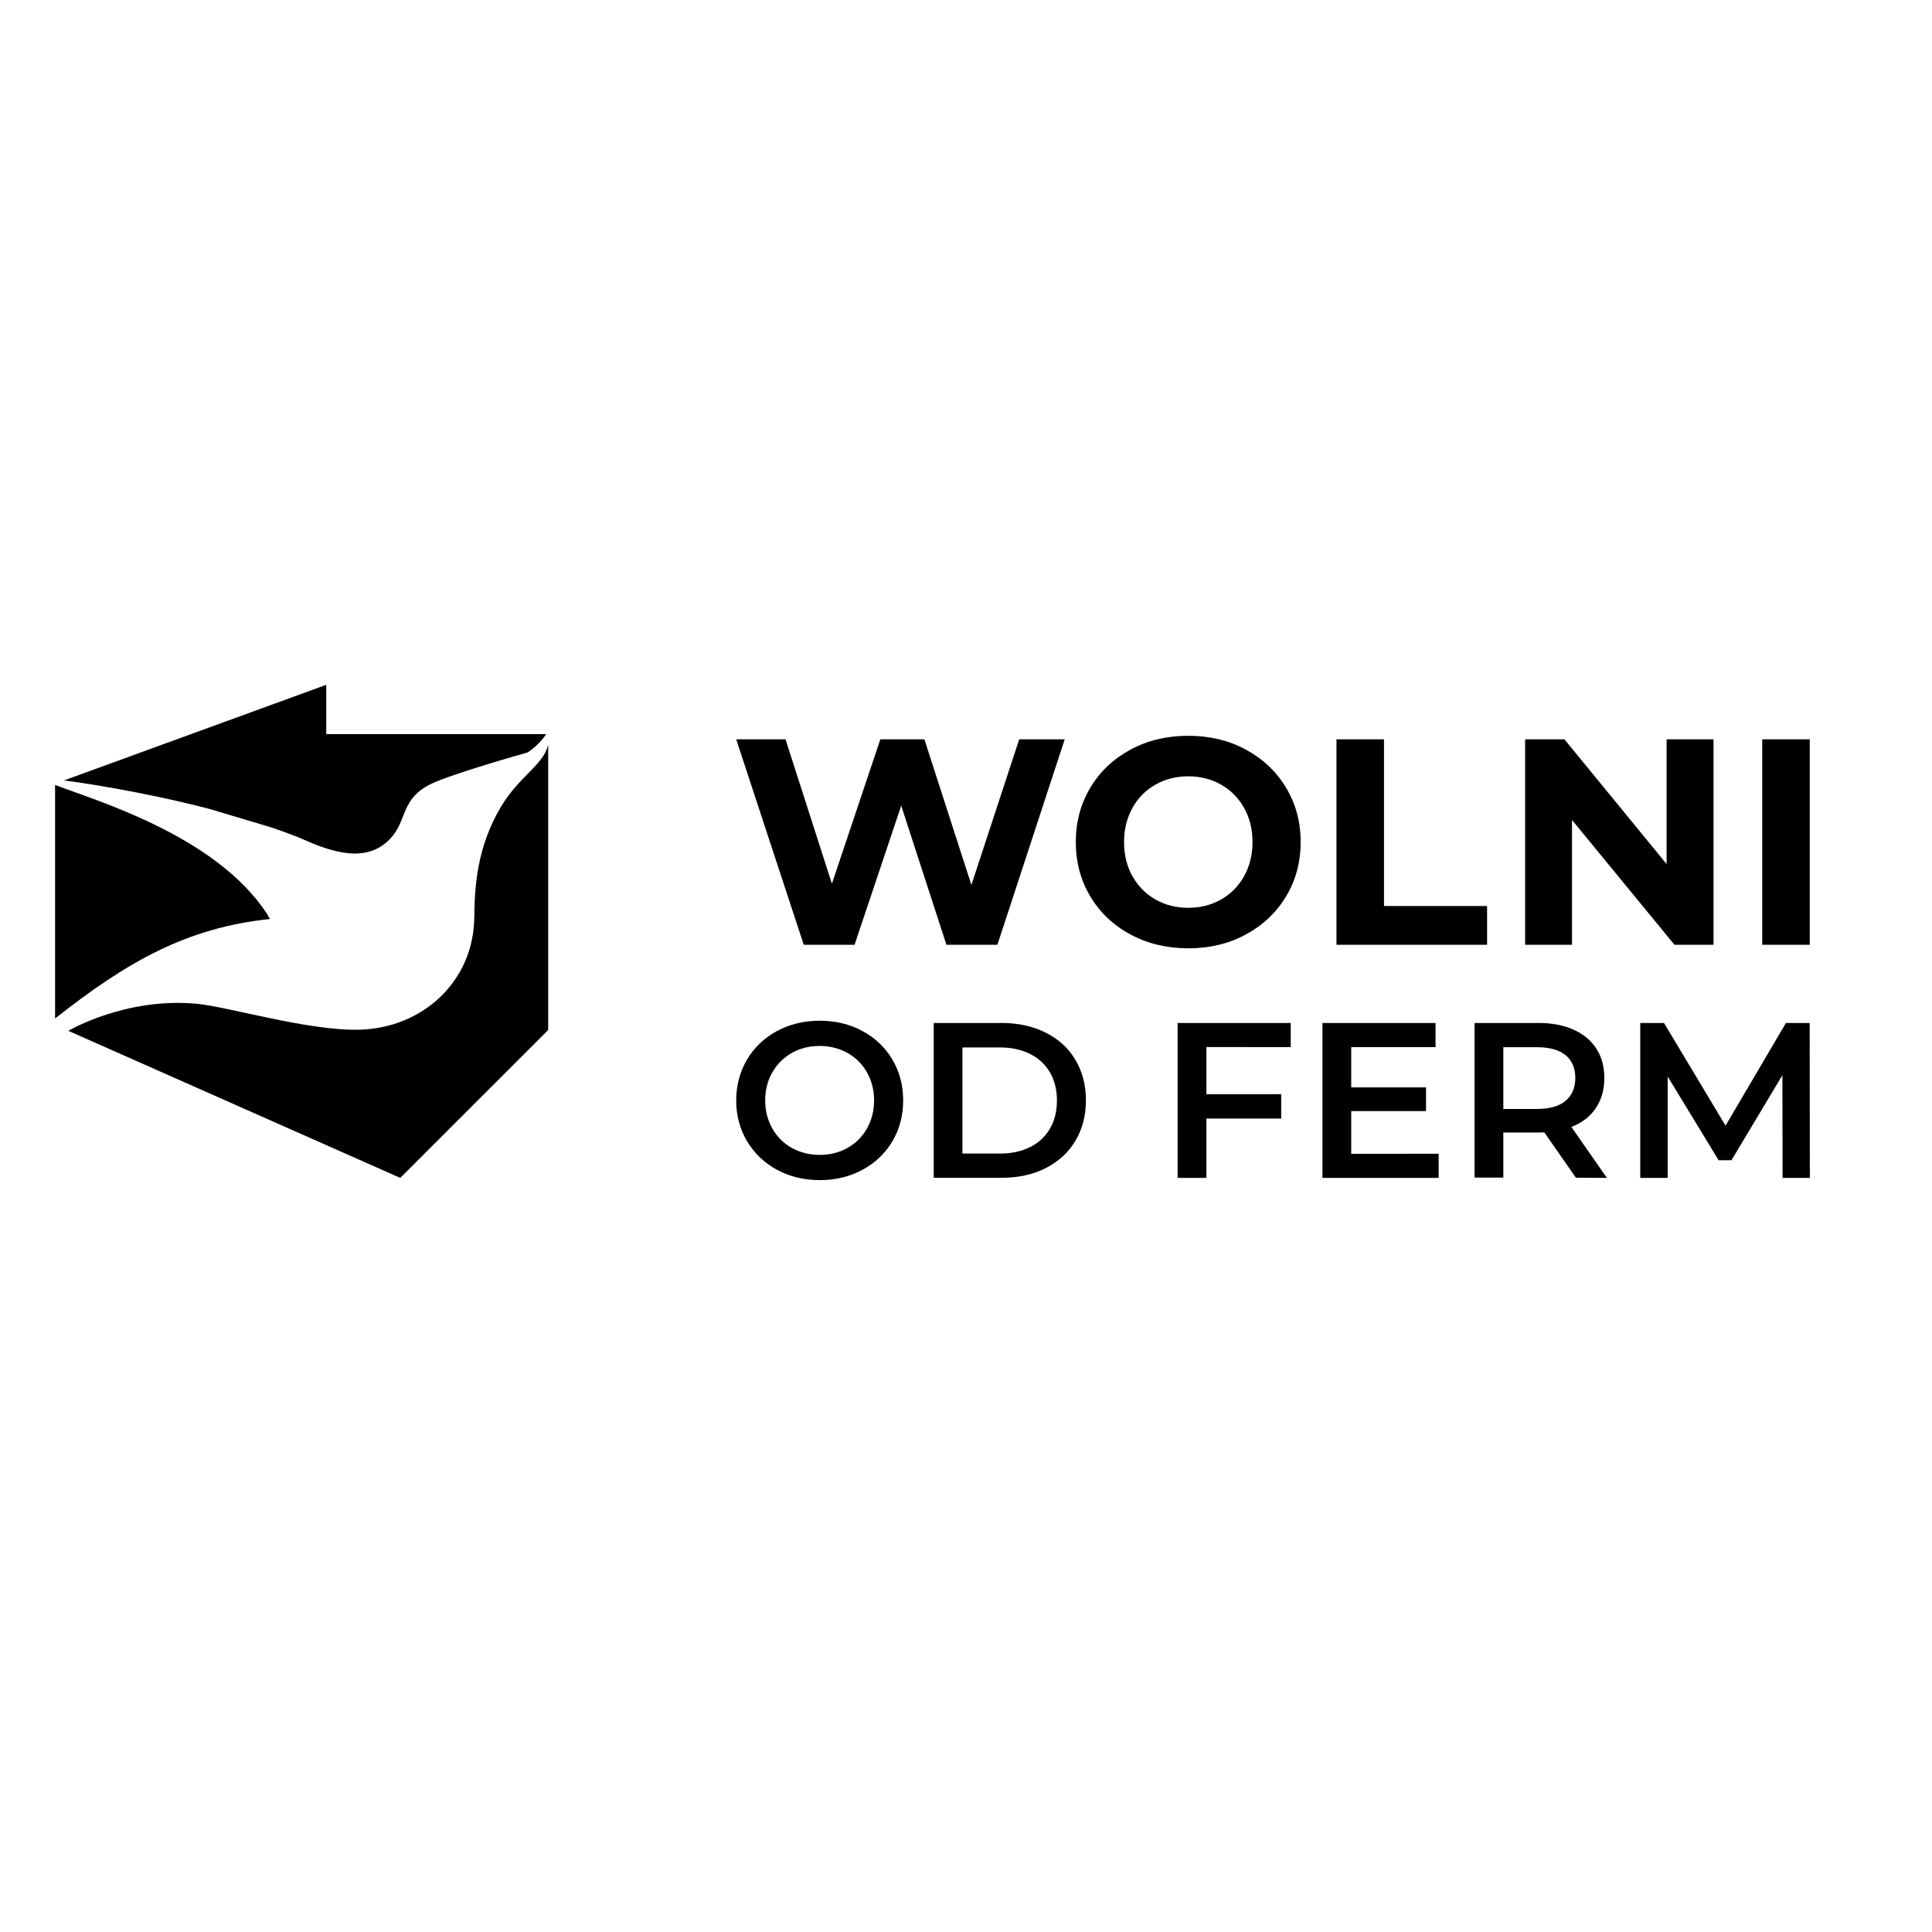
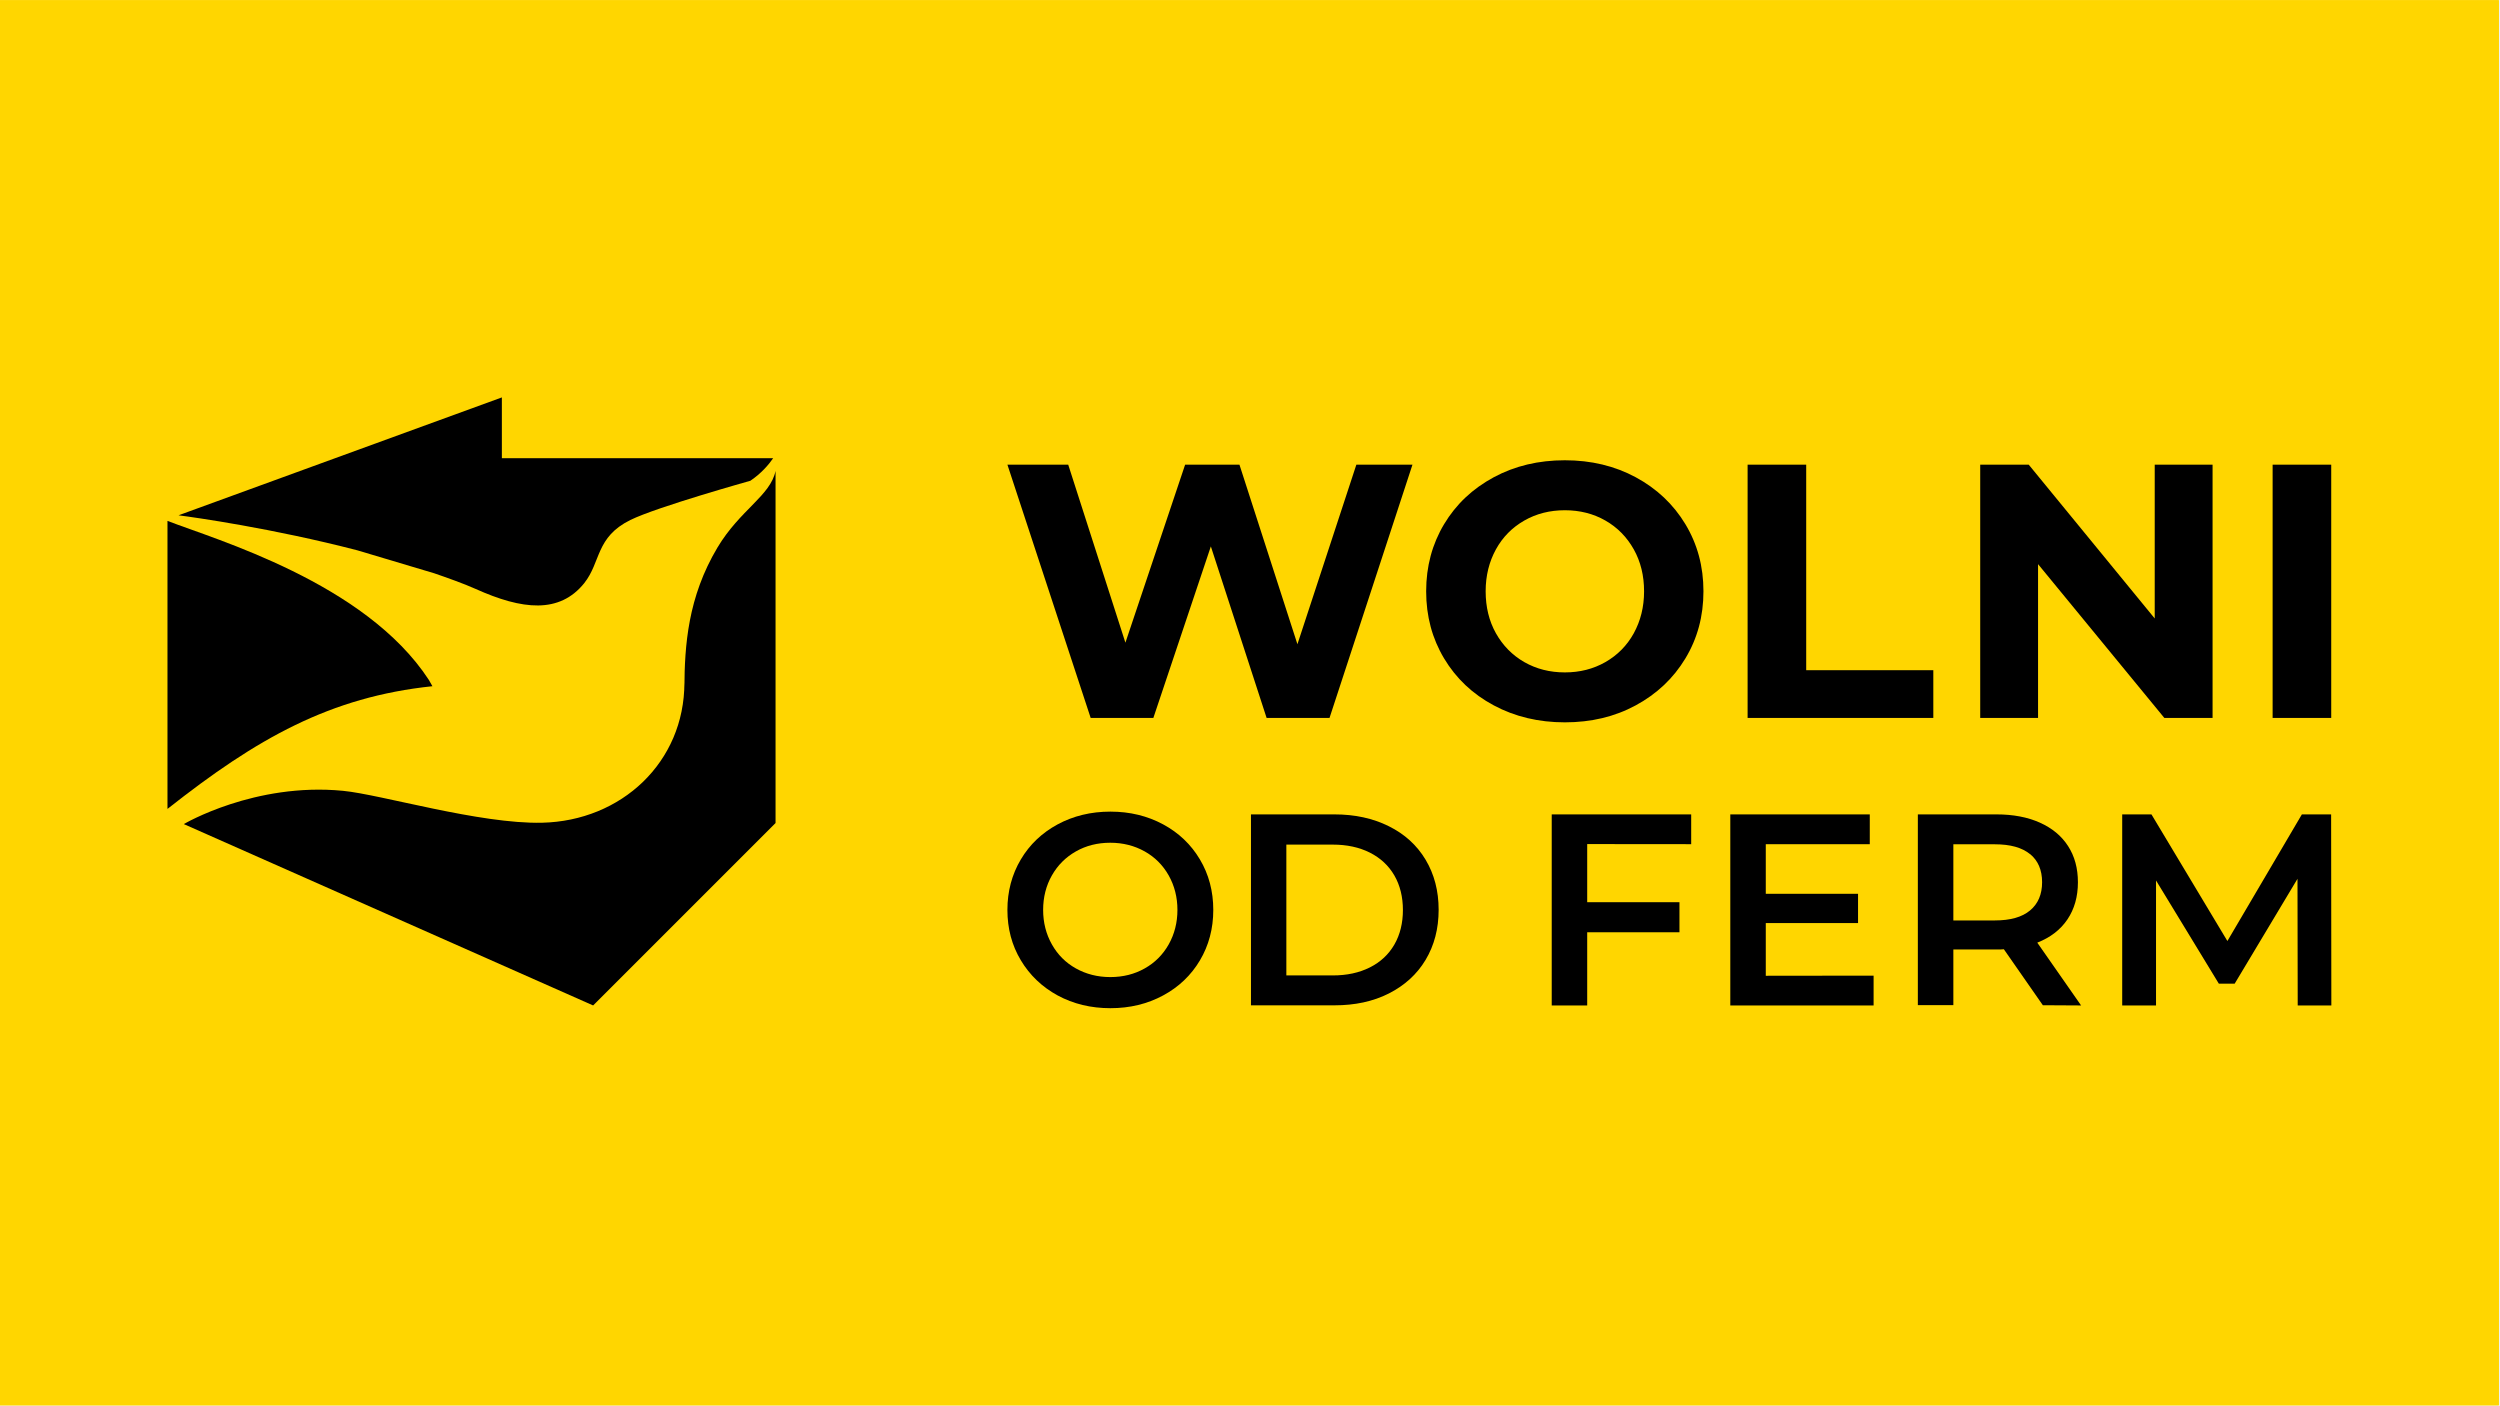
- <svg xmlns="http://www.w3.org/2000/svg" width="1024" zoomAndPan="magnify" viewBox="0 0 768 768" height="1024" preserveAspectRatio="xMidYMid meet" version="1.0">
+ <svg xmlns="http://www.w3.org/2000/svg" width="1366" zoomAndPan="magnify" viewBox="0 0 1024.5 576" height="768" preserveAspectRatio="xMidYMid meet" version="1.0">
  <defs>
-     <clipPath id="01977d3406">
-       <path d="M 21.895 312 L 107.438 312 L 107.438 405 L 21.895 405 Z M 21.895 312 " clip-rule="nonzero" />
+     <clipPath id="0c4319f0cd">
+       <path d="M 0 0.141 L 1024 0.141 L 1024 575.859 L 0 575.859 Z M 0 0.141 " clip-rule="nonzero" />
    </clipPath>
-     <clipPath id="78068bdd8f">
-       <path d="M 107.297 365.324 L 106.137 363.266 C 85.68 331.938 37.441 318.066 21.895 312.027 L 21.895 404.875 C 50.754 382.094 74.348 368.785 107.297 365.324 " clip-rule="nonzero" />
+     <clipPath id="1fc544396b">
+       <path d="M 68.633 213 L 177.383 213 L 177.383 332 L 68.633 332 Z M 68.633 213 " clip-rule="nonzero" />
    </clipPath>
-     <clipPath id="1c346ba5b9">
-       <path d="M 27.188 295.176 L 217.914 295.176 L 217.914 468.234 L 27.188 468.234 Z M 27.188 295.176 " clip-rule="nonzero" />
+     <clipPath id="f87f5549c2">
+       <path d="M 177.203 281.211 L 175.723 278.598 C 149.723 238.773 88.398 221.137 68.633 213.461 L 68.633 331.492 C 105.32 302.531 135.312 285.609 177.203 281.211 " clip-rule="nonzero" />
    </clipPath>
-     <clipPath id="fca0b06142">
-       <path d="M 27.188 409.781 L 159.109 468.234 L 217.914 409.43 L 217.914 295.918 C 216.289 303.902 206.469 308.457 199.195 320.602 C 189.625 336.645 188.602 352.25 188.531 365.773 L 188.531 364.188 C 188.531 389.801 168.258 408.758 142.617 409.328 C 122.555 409.781 90.809 400.25 78.508 399.047 C 50.012 396.258 27.188 409.75 27.188 409.75 " clip-rule="nonzero" />
+     <clipPath id="dbadd293c8">
+       <path d="M 75.363 192.035 L 317.82 192.035 L 317.82 412.035 L 75.363 412.035 Z M 75.363 192.035 " clip-rule="nonzero" />
    </clipPath>
-     <clipPath id="7aa00b9ff8">
-       <path d="M 25.422 272.223 L 217.863 272.223 L 217.863 340 L 25.422 340 Z M 25.422 272.223 " clip-rule="nonzero" />
+     <clipPath id="9efe18ba8f">
+       <path d="M 75.363 337.727 L 243.066 412.035 L 317.82 337.281 L 317.82 192.98 C 315.754 203.129 303.27 208.918 294.023 224.363 C 281.859 244.754 280.559 264.594 280.469 281.785 L 280.469 279.77 C 280.469 312.328 254.695 336.426 222.102 337.156 C 196.598 337.727 156.238 325.613 140.605 324.082 C 104.375 320.539 75.363 337.691 75.363 337.691 " clip-rule="nonzero" />
    </clipPath>
-     <clipPath id="e3900c14cf">
-       <path d="M 156.281 332.051 C 148.266 342.039 136.289 340.734 121.211 333.953 C 117.469 332.258 111.531 330.172 107.859 328.91 L 83.145 321.527 C 55.629 314.383 30.301 310.852 25.926 310.293 L 25.465 310.223 L 129.688 272.223 L 129.688 291.824 L 217.141 291.824 C 215.688 293.941 213.328 296.699 209.789 299.098 C 209.789 299.098 179.734 307.504 171.117 311.734 C 159.883 317.281 161.648 325.297 156.25 332.078 " clip-rule="nonzero" />
+     <clipPath id="8daac88674">
+       <path d="M 73.121 162.859 L 317 162.859 L 317 249 L 73.121 249 Z M 73.121 162.859 " clip-rule="nonzero" />
    </clipPath>
-     <clipPath id="36488c8b9d">
-       <path d="M 292.656 293 L 423.305 293 L 423.305 376 L 292.656 376 Z M 292.656 293 " clip-rule="nonzero" />
+     <clipPath id="bd06e86733">
+       <path d="M 239.473 238.914 C 229.281 251.613 214.055 249.957 194.891 241.336 C 190.133 239.18 182.582 236.527 177.918 234.922 L 146.496 225.535 C 111.516 216.457 79.316 211.969 73.758 211.254 L 73.172 211.164 L 205.664 162.859 L 205.664 187.777 L 316.836 187.777 C 314.988 190.469 311.992 193.973 307.492 197.023 C 307.492 197.023 269.285 207.707 258.332 213.09 C 244.047 220.141 246.293 230.332 239.434 238.949 " clip-rule="nonzero" />
    </clipPath>
-     <clipPath id="8c04d02860">
-       <path d="M 423.234 293.898 L 396.488 375.555 L 376.215 375.555 L 358.242 320.254 L 339.703 375.555 L 319.5 375.555 L 292.656 293.898 L 312.258 293.898 L 330.695 351.289 L 349.945 293.898 L 367.461 293.898 L 386.148 351.789 L 405.148 293.898 L 423.234 293.898 " clip-rule="nonzero" />
+     <clipPath id="96b38316bb">
+       <path d="M 412.836 190 L 578.918 190 L 578.918 295 L 412.836 295 Z M 412.836 190 " clip-rule="nonzero" />
    </clipPath>
-     <clipPath id="330a1b286f">
-       <path d="M 427 292.484 L 518 292.484 L 518 377 L 427 377 Z M 427 292.484 " clip-rule="nonzero" />
+     <clipPath id="e506df531f">
+       <path d="M 578.828 190.418 L 544.832 294.219 L 519.059 294.219 L 496.207 223.918 L 472.641 294.219 L 446.961 294.219 L 412.836 190.418 L 437.754 190.418 L 461.191 263.371 L 485.664 190.418 L 507.926 190.418 L 531.684 264.008 L 555.836 190.418 L 578.828 190.418 " clip-rule="nonzero" />
    </clipPath>
-     <clipPath id="9911e8b14d">
-       <path d="M 485.426 357.547 C 489.309 355.32 492.379 352.242 494.574 348.258 C 496.762 344.266 497.895 339.781 497.895 334.727 C 497.895 329.68 496.793 325.156 494.574 321.207 C 492.348 317.242 489.309 314.133 485.426 311.918 C 481.535 309.688 477.16 308.598 472.355 308.598 C 467.551 308.598 463.176 309.688 459.285 311.918 C 455.402 314.133 452.332 317.211 450.137 321.207 C 447.949 325.188 446.828 329.68 446.828 334.727 C 446.828 339.781 447.918 344.297 450.137 348.258 C 452.363 352.211 455.402 355.32 459.285 357.547 C 463.176 359.766 467.52 360.867 472.355 360.867 C 477.191 360.867 481.535 359.766 485.426 357.547 M 449.434 371.492 C 442.625 367.859 437.285 362.805 433.434 356.375 C 429.582 349.953 427.648 342.742 427.648 334.727 C 427.648 326.711 429.582 319.512 433.434 313.078 C 437.285 306.648 442.625 301.633 449.434 297.961 C 456.258 294.293 463.879 292.484 472.355 292.484 C 480.832 292.484 488.465 294.32 495.207 297.961 C 501.957 301.605 507.324 306.648 511.207 313.078 C 515.09 319.512 517.035 326.711 517.035 334.727 C 517.035 342.742 515.09 349.953 511.207 356.375 C 507.324 362.805 501.988 367.82 495.207 371.492 C 488.426 375.164 480.832 376.969 472.355 376.969 C 463.879 376.969 456.215 375.133 449.434 371.492 " clip-rule="nonzero" />
+     <clipPath id="c9e4a513bd">
+       <path d="M 584 188.617 L 699 188.617 L 699 296.156 L 584 296.156 Z M 584 188.617 " clip-rule="nonzero" />
    </clipPath>
-     <clipPath id="dec3b3bdd6">
-       <path d="M 531.27 293.898 L 550.16 293.898 L 550.16 360.156 L 531.27 360.156 Z M 531.27 360.156 L 591.137 360.156 L 591.137 375.555 L 531.27 375.555 Z M 531.27 360.156 " clip-rule="nonzero" />
+     <clipPath id="0a7a29f9ea">
+       <path d="M 657.891 271.328 C 662.828 268.496 666.73 264.582 669.523 259.52 C 672.301 254.445 673.742 248.746 673.742 242.316 C 673.742 235.902 672.34 230.152 669.523 225.129 C 666.691 220.09 662.828 216.137 657.891 213.32 C 652.945 210.488 647.383 209.098 641.277 209.098 C 635.168 209.098 629.609 210.488 624.66 213.32 C 619.727 216.137 615.824 220.051 613.031 225.129 C 610.25 230.191 608.82 235.902 608.82 242.316 C 608.82 248.746 610.211 254.484 613.031 259.52 C 615.859 264.543 619.727 268.496 624.66 271.328 C 629.609 274.148 635.129 275.551 641.277 275.551 C 647.422 275.551 652.945 274.148 657.891 271.328 M 612.137 289.055 C 603.48 284.438 596.695 278.012 591.797 269.836 C 586.902 261.676 584.441 252.508 584.441 242.316 C 584.441 232.129 586.902 222.973 591.797 214.797 C 596.695 206.625 603.48 200.25 612.137 195.582 C 620.809 190.914 630.5 188.617 641.277 188.617 C 652.051 188.617 661.754 190.953 670.324 195.582 C 678.906 200.211 685.73 206.625 690.664 214.797 C 695.602 222.973 698.074 232.129 698.074 242.316 C 698.074 252.508 695.602 261.676 690.664 269.836 C 685.73 278.012 678.945 284.387 670.324 289.055 C 661.703 293.723 652.051 296.016 641.277 296.016 C 630.5 296.016 620.758 293.684 612.137 289.055 " clip-rule="nonzero" />
    </clipPath>
-     <clipPath id="349d5bac47">
-       <path d="M 606 293 L 681.156 293 L 681.156 376 L 606 376 Z M 606 293 " clip-rule="nonzero" />
+     <clipPath id="2d443d0584">
+       <path d="M 716.168 190.418 L 740.18 190.418 L 740.18 274.645 L 716.168 274.645 Z M 716.168 274.645 L 792.273 274.645 L 792.273 294.219 L 716.168 294.219 Z M 716.168 274.645 " clip-rule="nonzero" />
    </clipPath>
-     <clipPath id="5d009acccc">
-       <path d="M 681.156 293.898 L 681.156 375.555 L 665.617 375.555 L 624.902 325.969 L 624.902 375.555 L 606.254 375.555 L 606.254 293.898 L 621.891 293.898 L 662.508 343.484 L 662.508 293.898 L 681.156 293.898 " clip-rule="nonzero" />
+     <clipPath id="45786ea8ca">
+       <path d="M 811 190 L 906.711 190 L 906.711 295 L 811 295 Z M 811 190 " clip-rule="nonzero" />
    </clipPath>
-     <clipPath id="cb9ce9b896">
-       <path d="M 700.516 293.898 L 719.406 293.898 L 719.406 375.555 L 700.516 375.555 Z M 700.516 293.898 " clip-rule="nonzero" />
+     <clipPath id="b77e056a2f">
+       <path d="M 906.711 190.418 L 906.711 294.219 L 886.957 294.219 L 835.195 231.184 L 835.195 294.219 L 811.492 294.219 L 811.492 190.418 L 831.371 190.418 L 883.004 253.449 L 883.004 190.418 L 906.711 190.418 " clip-rule="nonzero" />
    </clipPath>
-     <clipPath id="92f026f75d">
-       <path d="M 292.656 405.508 L 359.102 405.508 L 359.102 469.527 L 292.656 469.527 Z M 292.656 405.508 " clip-rule="nonzero" />
+     <clipPath id="19c16a4b18">
+       <path d="M 931.32 190.418 L 955.336 190.418 L 955.336 294.219 L 931.32 294.219 Z M 931.32 190.418 " clip-rule="nonzero" />
    </clipPath>
-     <clipPath id="1fa2f87bbf">
-       <path d="M 336.914 456.297 C 340.195 454.461 342.773 451.883 344.648 448.562 C 346.516 445.242 347.469 441.531 347.469 437.438 C 347.469 433.336 346.516 429.633 344.648 426.312 C 342.773 422.992 340.195 420.414 336.914 418.578 C 333.625 416.734 329.922 415.781 325.82 415.781 C 321.727 415.781 318.016 416.703 314.734 418.578 C 311.445 420.445 308.867 423.023 307 426.312 C 305.125 429.594 304.172 433.336 304.172 437.438 C 304.172 441.531 305.125 445.242 307 448.562 C 308.867 451.883 311.445 454.461 314.734 456.297 C 318.016 458.133 321.727 459.086 325.82 459.086 C 329.922 459.086 333.625 458.16 336.914 456.297 M 308.867 465.012 C 303.82 462.266 299.859 458.484 296.969 453.648 C 294.07 448.801 292.656 443.406 292.656 437.438 C 292.656 431.469 294.102 426.023 296.969 421.188 C 299.828 416.352 303.82 412.57 308.867 409.852 C 313.922 407.133 319.57 405.75 325.859 405.75 C 332.141 405.75 337.797 407.133 342.844 409.852 C 347.898 412.57 351.852 416.352 354.711 421.156 C 357.57 425.953 359.023 431.398 359.023 437.438 C 359.023 443.477 357.57 448.914 354.711 453.719 C 351.852 458.523 347.898 462.293 342.844 465.012 C 337.797 467.742 332.141 469.117 325.859 469.117 C 319.57 469.117 313.922 467.742 308.867 465.012 " clip-rule="nonzero" />
+     <clipPath id="01a7f1e111">
+       <path d="M 412.836 332.297 L 497.305 332.297 L 497.305 413.68 L 412.836 413.68 Z M 412.836 332.297 " clip-rule="nonzero" />
    </clipPath>
-     <clipPath id="5c85e3d073">
-       <path d="M 371 406 L 432 406 L 432 469 L 371 469 Z M 371 406 " clip-rule="nonzero" />
+     <clipPath id="ae673744ac">
+       <path d="M 469.098 396.859 C 473.266 394.527 476.543 391.25 478.93 387.027 C 481.301 382.809 482.512 378.09 482.512 372.887 C 482.512 367.672 481.301 362.965 478.93 358.742 C 476.543 354.523 473.266 351.246 469.098 348.91 C 464.914 346.566 460.211 345.355 454.992 345.355 C 449.789 345.355 445.074 346.527 440.902 348.91 C 436.719 351.285 433.441 354.562 431.07 358.742 C 428.688 362.914 427.477 367.672 427.477 372.887 C 427.477 378.09 428.688 382.809 431.07 387.027 C 433.441 391.25 436.719 394.527 440.902 396.859 C 445.074 399.195 449.789 400.406 454.992 400.406 C 460.211 400.406 464.914 399.23 469.098 396.859 M 433.441 407.941 C 427.027 404.445 421.992 399.641 418.32 393.492 C 414.633 387.336 412.836 380.473 412.836 372.887 C 412.836 365.297 414.672 358.375 418.32 352.227 C 421.953 346.082 427.027 341.273 433.441 337.816 C 439.871 334.363 447.051 332.602 455.043 332.602 C 463.027 332.602 470.219 334.363 476.633 337.816 C 483.062 341.273 488.086 346.082 491.719 352.188 C 495.355 358.285 497.203 365.211 497.203 372.887 C 497.203 380.562 495.355 387.473 491.719 393.582 C 488.086 399.691 483.062 404.484 476.633 407.941 C 470.219 411.41 463.027 413.156 455.043 413.156 C 447.051 413.156 439.871 411.41 433.441 407.941 " clip-rule="nonzero" />
    </clipPath>
-     <clipPath id="0cf0999e60">
-       <path d="M 397.555 458.555 C 402.078 458.555 406.031 457.711 409.488 455.977 C 412.949 454.25 415.57 451.773 417.406 448.594 C 419.242 445.41 420.152 441.672 420.152 437.469 C 420.152 433.266 419.242 429.523 417.406 426.344 C 415.57 423.164 412.922 420.695 409.488 418.961 C 406.059 417.234 402.078 416.383 397.555 416.383 L 382.578 416.383 L 382.578 458.555 L 397.555 458.555 M 371.172 406.641 L 398.086 406.641 C 404.656 406.641 410.484 407.906 415.598 410.453 C 420.727 412.992 424.676 416.594 427.465 421.258 C 430.254 425.922 431.668 431.289 431.668 437.398 C 431.668 443.508 430.254 448.871 427.465 453.539 C 424.676 458.203 420.684 461.805 415.598 464.383 C 410.512 466.961 404.656 468.191 398.086 468.191 L 371.172 468.191 L 371.172 406.641 " clip-rule="nonzero" />
+     <clipPath id="4a30c02027">
+       <path d="M 512 333 L 590 333 L 590 412 L 512 412 Z M 512 333 " clip-rule="nonzero" />
    </clipPath>
-     <clipPath id="78a32d11ce">
-       <path d="M 468 406 L 513.184 406 L 513.184 469 L 468 469 Z M 468 406 " clip-rule="nonzero" />
+     <clipPath id="48ef412908">
+       <path d="M 546.184 399.73 C 551.934 399.73 556.961 398.656 561.359 396.453 C 565.758 394.258 569.086 391.109 571.422 387.066 C 573.754 383.023 574.914 378.266 574.914 372.926 C 574.914 367.582 573.754 362.824 571.422 358.781 C 569.086 354.738 565.719 351.602 561.359 349.398 C 556.996 347.203 551.934 346.121 546.184 346.121 L 527.145 346.121 L 527.145 399.73 L 546.184 399.73 M 512.645 333.738 L 546.859 333.738 C 555.211 333.738 562.621 335.344 569.125 338.582 C 575.641 341.809 580.664 346.387 584.211 352.316 C 587.754 358.246 589.555 365.07 589.555 372.836 C 589.555 380.602 587.754 387.422 584.211 393.352 C 580.664 399.281 575.59 403.859 569.125 407.137 C 562.66 410.414 555.211 411.984 546.859 411.984 L 512.645 411.984 L 512.645 333.738 " clip-rule="nonzero" />
    </clipPath>
-     <clipPath id="53532ba3c7">
-       <path d="M 479.559 416.211 L 479.559 434.961 L 509.301 434.961 L 509.301 444.641 L 479.559 444.641 L 479.559 468.234 L 468.121 468.234 L 468.121 406.641 L 513.082 406.641 L 513.082 416.242 L 479.559 416.211 " clip-rule="nonzero" />
+     <clipPath id="6d7326bc84">
+       <path d="M 635.078 333 L 693.176 333 L 693.176 413 L 635.078 413 Z M 635.078 333 " clip-rule="nonzero" />
    </clipPath>
-     <clipPath id="e2750fb3c7">
-       <path d="M 525 406 L 572 406 L 572 469 L 525 469 Z M 525 406 " clip-rule="nonzero" />
+     <clipPath id="c2f6f1c3fe">
+       <path d="M 650.434 345.902 L 650.434 369.734 L 688.242 369.734 L 688.242 382.043 L 650.434 382.043 L 650.434 412.035 L 635.895 412.035 L 635.895 333.738 L 693.051 333.738 L 693.051 345.941 L 650.434 345.902 " clip-rule="nonzero" />
    </clipPath>
-     <clipPath id="0670f3bc66">
-       <path d="M 571.887 458.625 L 571.887 468.234 L 525.691 468.234 L 525.691 406.641 L 570.652 406.641 L 570.652 416.242 L 537.129 416.242 L 537.129 432.242 L 566.871 432.242 L 566.871 441.672 L 537.129 441.672 L 537.129 458.664 L 571.887 458.625 " clip-rule="nonzero" />
+     <clipPath id="e48b48987e">
+       <path d="M 709 333 L 768 333 L 768 413 L 709 413 Z M 709 333 " clip-rule="nonzero" />
    </clipPath>
-     <clipPath id="2e86342946">
-       <path d="M 586 406 L 638.773 406 L 638.773 469 L 586 469 Z M 586 406 " clip-rule="nonzero" />
+     <clipPath id="c8562a86d7">
+       <path d="M 767.801 399.816 L 767.801 412.035 L 709.078 412.035 L 709.078 333.738 L 766.234 333.738 L 766.234 345.941 L 723.617 345.941 L 723.617 366.281 L 761.426 366.281 L 761.426 378.266 L 723.617 378.266 L 723.617 399.871 L 767.801 399.816 " clip-rule="nonzero" />
    </clipPath>
-     <clipPath id="42b3ed8966">
-       <path d="M 622.324 419.461 C 619.746 417.336 615.965 416.281 610.977 416.281 L 597.598 416.281 L 597.598 440.828 L 610.977 440.828 C 615.965 440.828 619.746 439.766 622.324 437.609 C 624.902 435.461 626.207 432.422 626.207 428.5 C 626.207 424.578 624.902 421.539 622.324 419.422 M 626.445 468.164 L 613.875 450.117 C 613.344 450.188 612.574 450.188 611.508 450.188 L 597.598 450.188 L 597.598 468.121 L 586.152 468.121 L 586.152 406.641 L 611.508 406.641 C 616.848 406.641 621.512 407.523 625.465 409.289 C 629.414 411.055 632.453 413.562 634.57 416.844 C 636.699 420.125 637.75 424.016 637.75 428.531 C 637.75 433.164 636.617 437.156 634.359 440.508 C 632.105 443.855 628.852 446.336 624.652 447.988 L 638.773 468.234 L 626.445 468.164 " clip-rule="nonzero" />
+     <clipPath id="c16fdeaacf">
+       <path d="M 785.488 333 L 852.832 333 L 852.832 413 L 785.488 413 Z M 785.488 333 " clip-rule="nonzero" />
    </clipPath>
-     <clipPath id="63730134dc">
-       <path d="M 652 406 L 720 406 L 720 469 L 652 469 Z M 652 406 " clip-rule="nonzero" />
+     <clipPath id="e92dbe793f">
+       <path d="M 831.918 350.035 C 828.641 347.332 823.836 345.992 817.496 345.992 L 800.484 345.992 L 800.484 377.195 L 817.496 377.195 C 823.836 377.195 828.641 375.844 831.918 373.102 C 835.195 370.375 836.855 366.512 836.855 361.523 C 836.855 356.539 835.195 352.676 831.918 349.984 M 837.16 411.945 L 821.184 389.004 C 820.508 389.094 819.523 389.094 818.172 389.094 L 800.484 389.094 L 800.484 411.895 L 785.934 411.895 L 785.934 333.738 L 818.172 333.738 C 824.957 333.738 830.887 334.859 835.91 337.105 C 840.934 339.348 844.801 342.535 847.488 346.707 C 850.191 350.875 851.531 355.824 851.531 361.562 C 851.531 367.453 850.09 372.527 847.223 376.789 C 844.352 381.047 840.223 384.195 834.879 386.301 L 852.832 412.035 L 837.16 411.945 " clip-rule="nonzero" />
    </clipPath>
-     <clipPath id="05b9460d5f">
-       <path d="M 708.602 468.234 L 708.531 427.406 L 688.289 461.203 L 683.172 461.203 L 662.93 427.938 L 662.93 468.234 L 652.027 468.234 L 652.027 406.641 L 661.453 406.641 L 685.93 447.469 L 709.945 406.641 L 719.375 406.641 L 719.445 468.234 L 708.602 468.234 " clip-rule="nonzero" />
+     <clipPath id="9446aefc70">
+       <path d="M 869.461 333 L 956 333 L 956 413 L 869.461 413 Z M 869.461 333 " clip-rule="nonzero" />
+     </clipPath>
+     <clipPath id="4434fe2311">
+       <path d="M 941.602 412.035 L 941.512 360.133 L 915.777 403.094 L 909.273 403.094 L 883.539 360.809 L 883.539 412.035 L 869.68 412.035 L 869.68 333.738 L 881.664 333.738 L 912.781 385.637 L 943.309 333.738 L 955.297 333.738 L 955.387 412.035 L 941.602 412.035 " clip-rule="nonzero" />
    </clipPath>
  </defs>
-   <rect x="-76.8" width="921.6" fill="#ffffff" y="-76.8" height="921.6" fill-opacity="1" />
-   <rect x="-76.8" width="921.6" fill="#ffffff" y="-76.8" height="921.6" fill-opacity="1" />
-   <rect x="-76.8" width="921.6" fill="#ffffff" y="-76.8" height="921.6" fill-opacity="1" />
-   <g clip-path="url(#01977d3406)">
-     <g clip-path="url(#78068bdd8f)">
-       <path fill="#000000" d="M 4.238 254.559 L 235.578 254.559 L 235.578 485.898 L 4.238 485.898 Z M 4.238 254.559 " fill-opacity="1" fill-rule="nonzero" />
+   <g clip-path="url(#0c4319f0cd)">
+     <path fill="#ffffff" d="M 0 0.141 L 1024 0.141 L 1024 575.859 L 0 575.859 Z M 0 0.141 " fill-opacity="1" fill-rule="nonzero" />
+     <path fill="#ffffff" d="M 0 0.141 L 1024 0.141 L 1024 575.859 L 0 575.859 Z M 0 0.141 " fill-opacity="1" fill-rule="nonzero" />
+     <rect x="-102.45" width="1229.4" fill="#ffd600" y="-57.6" height="691.2" fill-opacity="1" />
+     <rect x="-102.45" width="1229.4" fill="#ffd600" y="-57.6" height="691.2" fill-opacity="1" />
+     <rect x="-102.45" width="1229.4" fill="#ffd600" y="-57.6" height="691.2" fill-opacity="1" />
+   </g>
+   <g clip-path="url(#1fc544396b)">
+     <g clip-path="url(#f87f5549c2)">
+       <path fill="#000000" d="M 46.188 140.402 L 340.277 140.402 L 340.277 434.492 L 46.188 434.492 Z M 46.188 140.402 " fill-opacity="1" fill-rule="nonzero" />
    </g>
  </g>
-   <g clip-path="url(#1c346ba5b9)">
-     <g clip-path="url(#fca0b06142)">
-       <path fill="#000000" d="M 4.238 254.559 L 235.578 254.559 L 235.578 485.898 L 4.238 485.898 Z M 4.238 254.559 " fill-opacity="1" fill-rule="nonzero" />
+   <g clip-path="url(#dbadd293c8)">
+     <g clip-path="url(#9efe18ba8f)">
+       <path fill="#000000" d="M 46.188 140.402 L 340.277 140.402 L 340.277 434.492 L 46.188 434.492 Z M 46.188 140.402 " fill-opacity="1" fill-rule="nonzero" />
    </g>
  </g>
-   <g clip-path="url(#7aa00b9ff8)">
-     <g clip-path="url(#e3900c14cf)">
-       <path fill="#000000" d="M 4.238 254.559 L 235.578 254.559 L 235.578 485.898 L 4.238 485.898 Z M 4.238 254.559 " fill-opacity="1" fill-rule="nonzero" />
+   <g clip-path="url(#8daac88674)">
+     <g clip-path="url(#bd06e86733)">
+       <path fill="#000000" d="M 46.188 140.402 L 340.277 140.402 L 340.277 434.492 L 46.188 434.492 Z M 46.188 140.402 " fill-opacity="1" fill-rule="nonzero" />
    </g>
  </g>
-   <g clip-path="url(#36488c8b9d)">
-     <g clip-path="url(#8c04d02860)">
-       <path fill="#000000" d="M 275 274.832 L 737.672 274.832 L 737.672 486.742 L 275 486.742 Z M 275 274.832 " fill-opacity="1" fill-rule="nonzero" />
+   <g clip-path="url(#96b38316bb)">
+     <g clip-path="url(#e506df531f)">
+       <path fill="#000000" d="M 390.391 166.176 L 978.555 166.176 L 978.555 435.562 L 390.391 435.562 Z M 390.391 166.176 " fill-opacity="1" fill-rule="nonzero" />
    </g>
  </g>
-   <g clip-path="url(#330a1b286f)">
-     <g clip-path="url(#9911e8b14d)">
-       <path fill="#000000" d="M 275 274.832 L 737.672 274.832 L 737.672 486.742 L 275 486.742 Z M 275 274.832 " fill-opacity="1" fill-rule="nonzero" />
+   <g clip-path="url(#c9e4a513bd)">
+     <g clip-path="url(#0a7a29f9ea)">
+       <path fill="#000000" d="M 390.391 166.176 L 978.555 166.176 L 978.555 435.562 L 390.391 435.562 Z M 390.391 166.176 " fill-opacity="1" fill-rule="nonzero" />
    </g>
  </g>
-   <g clip-path="url(#dec3b3bdd6)">
-     <path fill="#000000" d="M 275 274.832 L 737.672 274.832 L 737.672 486.742 L 275 486.742 Z M 275 274.832 " fill-opacity="1" fill-rule="nonzero" />
+   <g clip-path="url(#2d443d0584)">
+     <path fill="#000000" d="M 390.391 166.176 L 978.555 166.176 L 978.555 435.562 L 390.391 435.562 Z M 390.391 166.176 " fill-opacity="1" fill-rule="nonzero" />
  </g>
-   <g clip-path="url(#349d5bac47)">
-     <g clip-path="url(#5d009acccc)">
-       <path fill="#000000" d="M 275 274.832 L 737.672 274.832 L 737.672 486.742 L 275 486.742 Z M 275 274.832 " fill-opacity="1" fill-rule="nonzero" />
+   <g clip-path="url(#45786ea8ca)">
+     <g clip-path="url(#b77e056a2f)">
+       <path fill="#000000" d="M 390.391 166.176 L 978.555 166.176 L 978.555 435.562 L 390.391 435.562 Z M 390.391 166.176 " fill-opacity="1" fill-rule="nonzero" />
    </g>
  </g>
-   <g clip-path="url(#cb9ce9b896)">
-     <path fill="#000000" d="M 275 274.832 L 737.672 274.832 L 737.672 486.742 L 275 486.742 Z M 275 274.832 " fill-opacity="1" fill-rule="nonzero" />
+   <g clip-path="url(#19c16a4b18)">
+     <path fill="#000000" d="M 390.391 166.176 L 978.555 166.176 L 978.555 435.562 L 390.391 435.562 Z M 390.391 166.176 " fill-opacity="1" fill-rule="nonzero" />
  </g>
-   <g clip-path="url(#92f026f75d)">
-     <g clip-path="url(#1fa2f87bbf)">
-       <path fill="#000000" d="M 275 274.832 L 737.672 274.832 L 737.672 486.742 L 275 486.742 Z M 275 274.832 " fill-opacity="1" fill-rule="nonzero" />
+   <g clip-path="url(#01a7f1e111)">
+     <g clip-path="url(#ae673744ac)">
+       <path fill="#000000" d="M 390.391 166.176 L 978.555 166.176 L 978.555 435.562 L 390.391 435.562 Z M 390.391 166.176 " fill-opacity="1" fill-rule="nonzero" />
    </g>
  </g>
-   <g clip-path="url(#5c85e3d073)">
-     <g clip-path="url(#0cf0999e60)">
-       <path fill="#000000" d="M 275 274.832 L 737.672 274.832 L 737.672 486.742 L 275 486.742 Z M 275 274.832 " fill-opacity="1" fill-rule="nonzero" />
+   <g clip-path="url(#4a30c02027)">
+     <g clip-path="url(#48ef412908)">
+       <path fill="#000000" d="M 390.391 166.176 L 978.555 166.176 L 978.555 435.562 L 390.391 435.562 Z M 390.391 166.176 " fill-opacity="1" fill-rule="nonzero" />
    </g>
  </g>
-   <g clip-path="url(#78a32d11ce)">
-     <g clip-path="url(#53532ba3c7)">
-       <path fill="#000000" d="M 275 274.832 L 737.672 274.832 L 737.672 486.742 L 275 486.742 Z M 275 274.832 " fill-opacity="1" fill-rule="nonzero" />
+   <g clip-path="url(#6d7326bc84)">
+     <g clip-path="url(#c2f6f1c3fe)">
+       <path fill="#000000" d="M 390.391 166.176 L 978.555 166.176 L 978.555 435.562 L 390.391 435.562 Z M 390.391 166.176 " fill-opacity="1" fill-rule="nonzero" />
    </g>
  </g>
-   <g clip-path="url(#e2750fb3c7)">
-     <g clip-path="url(#0670f3bc66)">
-       <path fill="#000000" d="M 275 274.832 L 737.672 274.832 L 737.672 486.742 L 275 486.742 Z M 275 274.832 " fill-opacity="1" fill-rule="nonzero" />
+   <g clip-path="url(#e48b48987e)">
+     <g clip-path="url(#c8562a86d7)">
+       <path fill="#000000" d="M 390.391 166.176 L 978.555 166.176 L 978.555 435.562 L 390.391 435.562 Z M 390.391 166.176 " fill-opacity="1" fill-rule="nonzero" />
    </g>
  </g>
-   <g clip-path="url(#2e86342946)">
-     <g clip-path="url(#42b3ed8966)">
-       <path fill="#000000" d="M 275 274.832 L 737.672 274.832 L 737.672 486.742 L 275 486.742 Z M 275 274.832 " fill-opacity="1" fill-rule="nonzero" />
+   <g clip-path="url(#c16fdeaacf)">
+     <g clip-path="url(#e92dbe793f)">
+       <path fill="#000000" d="M 390.391 166.176 L 978.555 166.176 L 978.555 435.562 L 390.391 435.562 Z M 390.391 166.176 " fill-opacity="1" fill-rule="nonzero" />
    </g>
  </g>
-   <g clip-path="url(#63730134dc)">
-     <g clip-path="url(#05b9460d5f)">
-       <path fill="#000000" d="M 275 274.832 L 737.672 274.832 L 737.672 486.742 L 275 486.742 Z M 275 274.832 " fill-opacity="1" fill-rule="nonzero" />
+   <g clip-path="url(#9446aefc70)">
+     <g clip-path="url(#4434fe2311)">
+       <path fill="#000000" d="M 390.391 166.176 L 978.555 166.176 L 978.555 435.562 L 390.391 435.562 Z M 390.391 166.176 " fill-opacity="1" fill-rule="nonzero" />
    </g>
  </g>
</svg>
